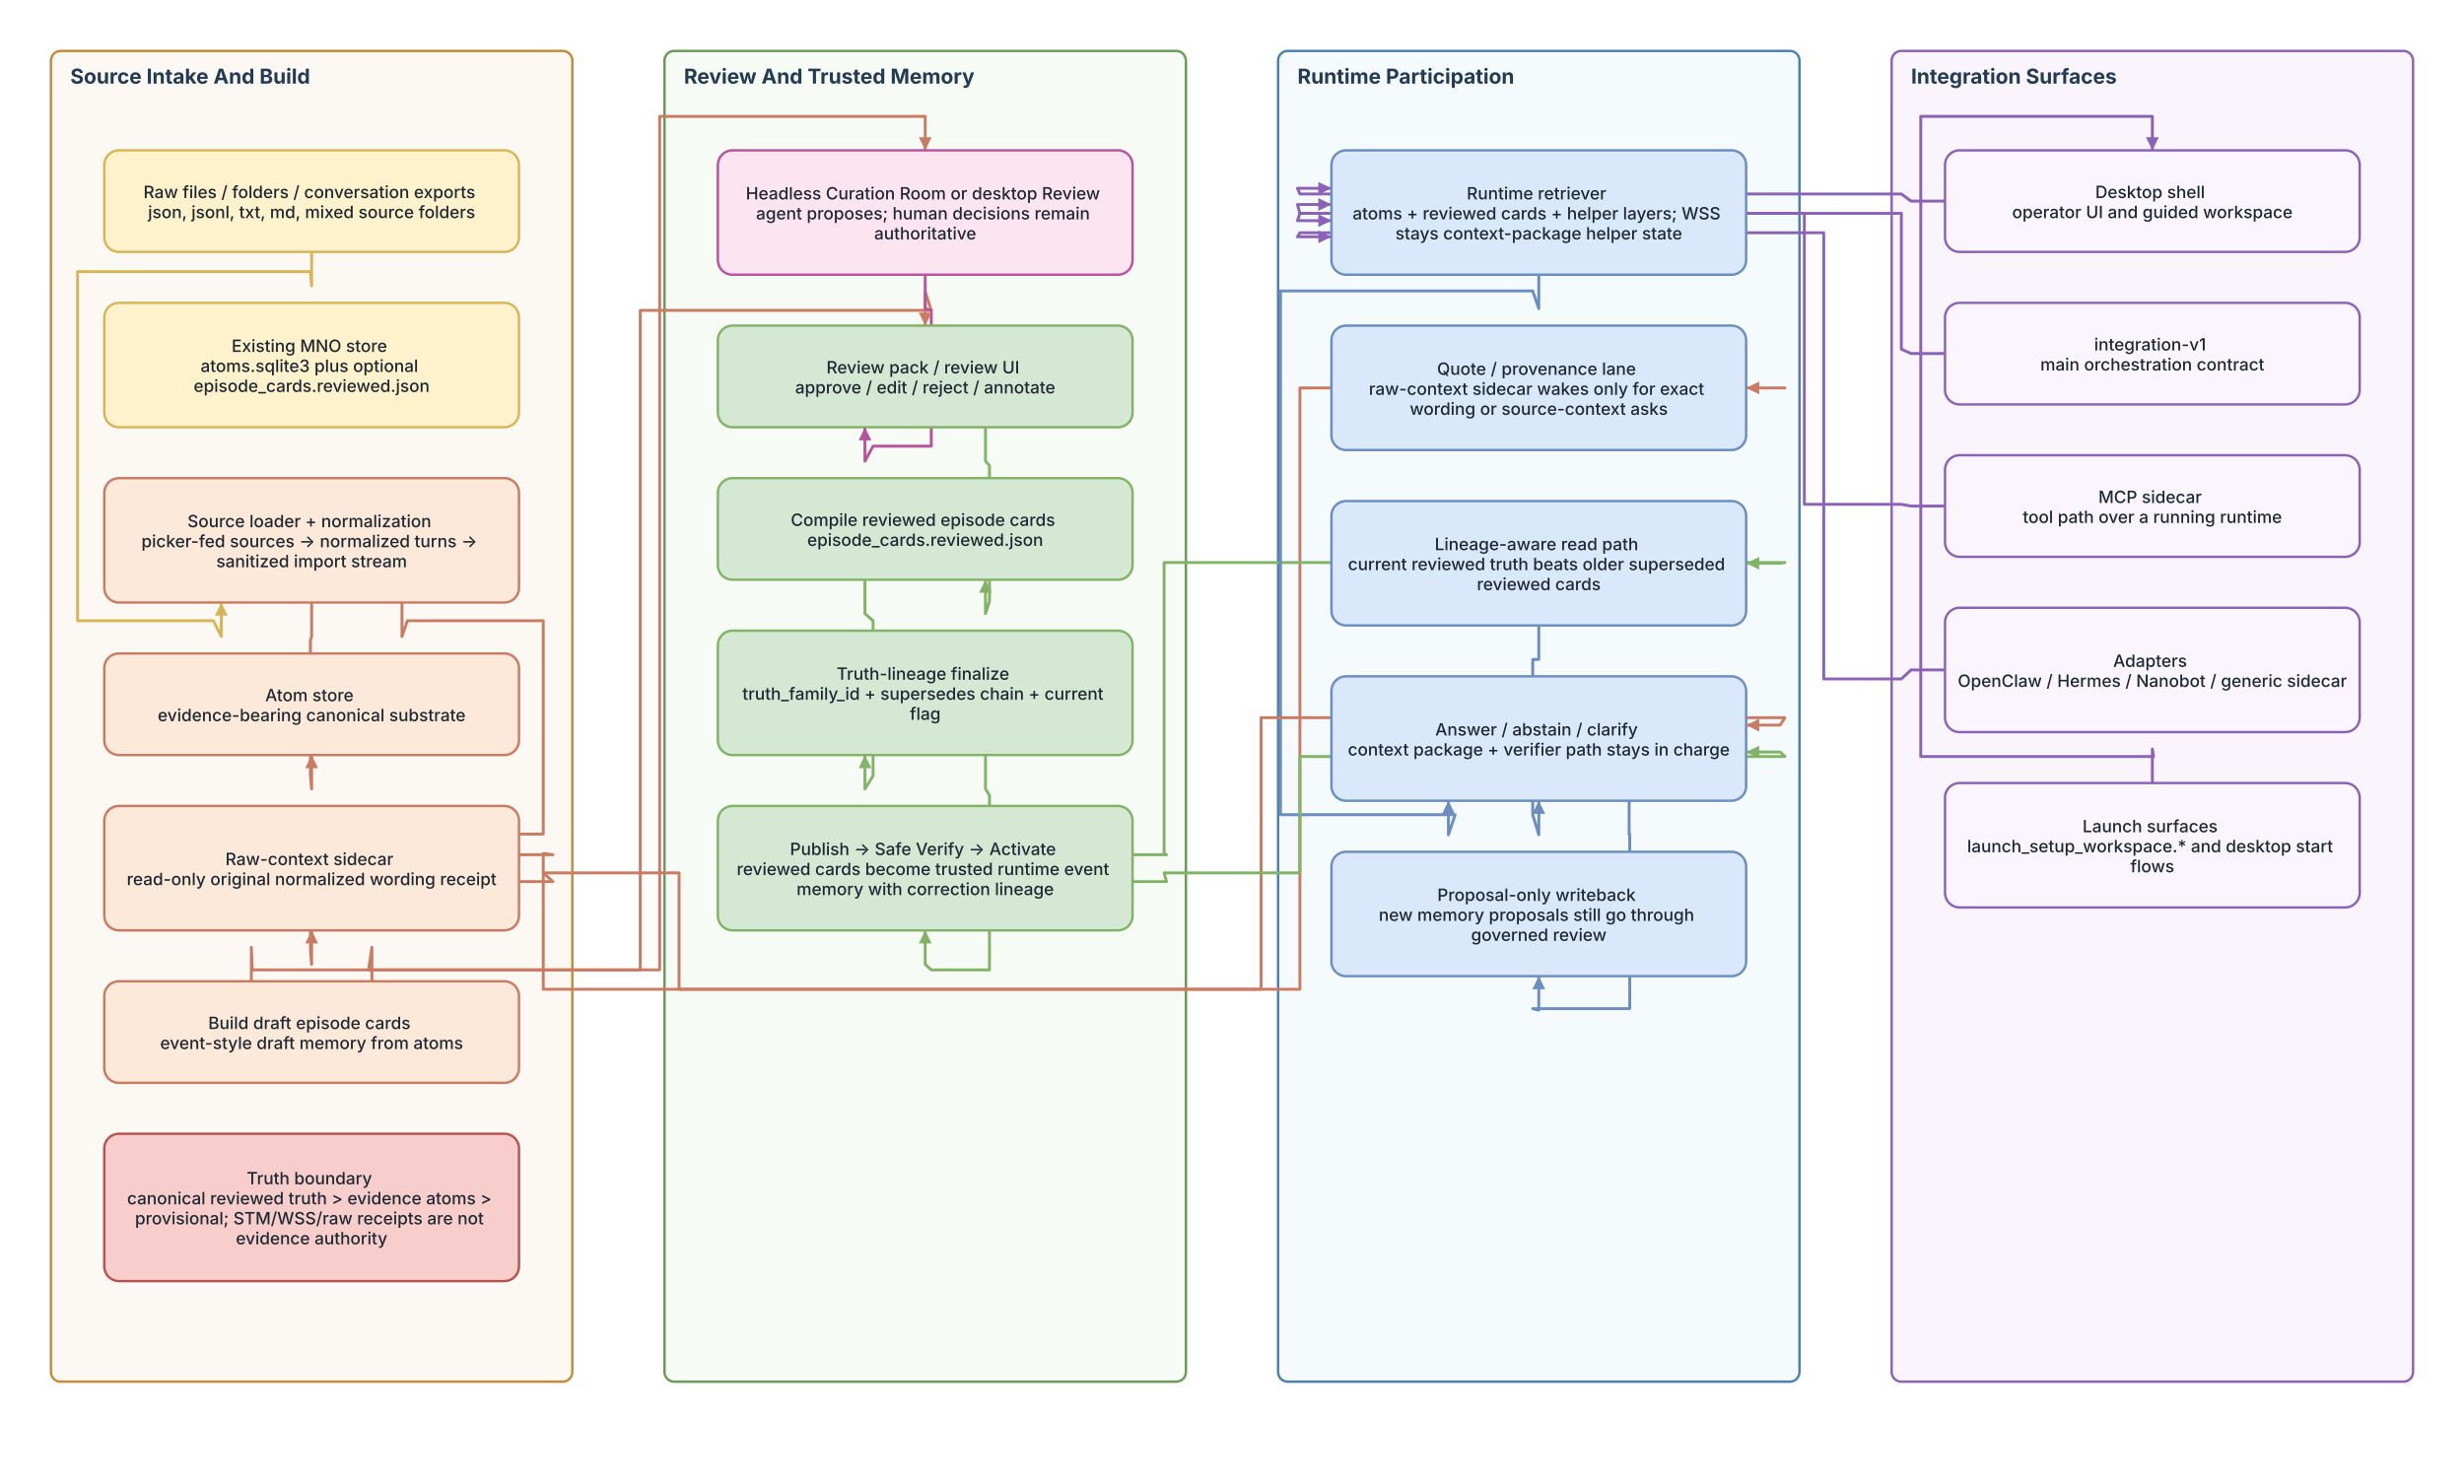
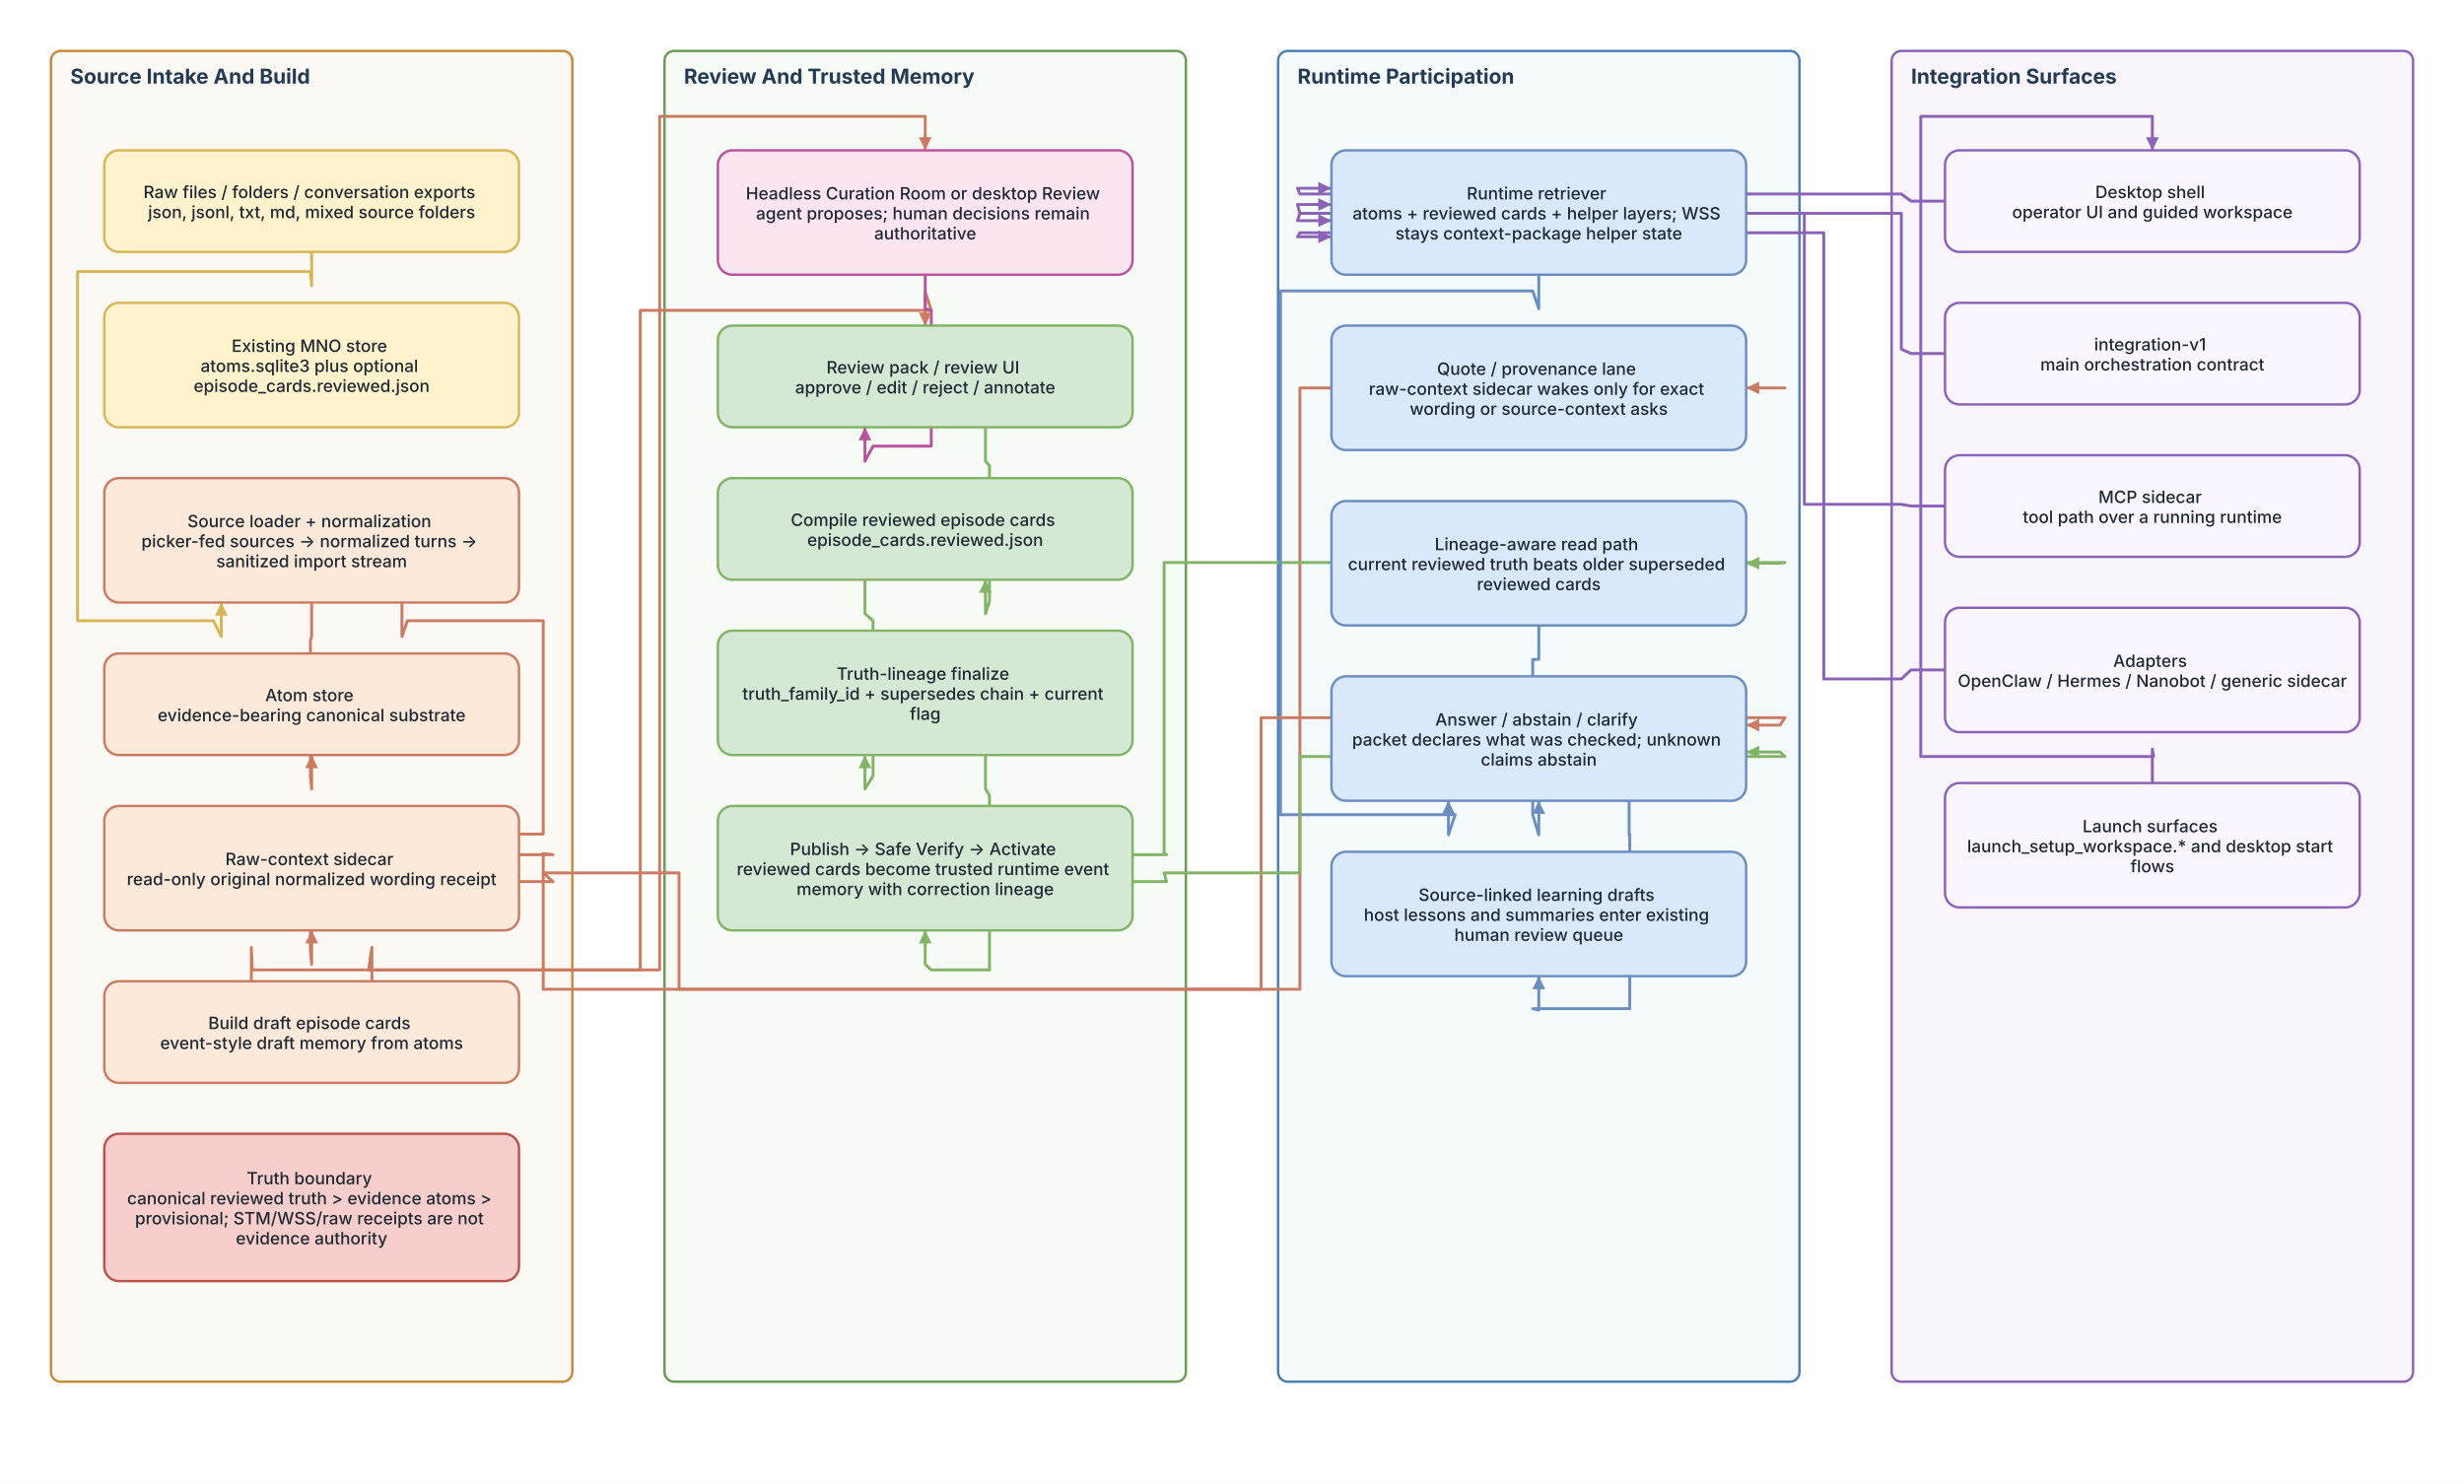
<svg xmlns="http://www.w3.org/2000/svg" width="2032" height="1224" viewBox="0 0 2032 1224" role="img" aria-label="Engineering Pipeline">
  <rect width="100%" height="100%" fill="#ffffff" />
  <rect x="42.0" y="42.0" width="430.0" height="1097.7" rx="8" fill="#f8f1e7" fill-opacity="0.48" stroke="#c58b3a" stroke-width="2" />
  <text x="58.0" y="69.0" font-family="Segoe UI, Inter, Arial, sans-serif" font-size="17" font-weight="700" fill="#243b53">Source Intake And Build</text>
  <rect x="548.0" y="42.0" width="430.0" height="1097.7" rx="8" fill="#eef6ea" fill-opacity="0.48" stroke="#6a9b58" stroke-width="2" />
  <text x="564.0" y="69.0" font-family="Segoe UI, Inter, Arial, sans-serif" font-size="17" font-weight="700" fill="#243b53">Review And Trusted Memory</text>
  <rect x="1054.0" y="42.0" width="430.0" height="1097.7" rx="8" fill="#eaf3fb" fill-opacity="0.48" stroke="#4d7fb3" stroke-width="2" />
  <text x="1070.0" y="69.0" font-family="Segoe UI, Inter, Arial, sans-serif" font-size="17" font-weight="700" fill="#243b53">Runtime Participation</text>
  <rect x="1560.0" y="42.0" width="430.0" height="1097.7" rx="8" fill="#f4eafa" fill-opacity="0.48" stroke="#8b63b6" stroke-width="2" />
  <text x="1576.0" y="69.0" font-family="Segoe UI, Inter, Arial, sans-serif" font-size="17" font-weight="700" fill="#243b53">Integration Surfaces</text>
  <polyline points="713.3,478.2 713.3,506.2 720.0,512.0 720.0,640.0 713.3,650.8 713.3,622.8" fill="none" stroke="#82b366" stroke-width="2.4" stroke-linejoin="round" stroke-linecap="round" />
  <polyline points="812.7,622.8 812.7,650.8 816.0,656.0 816.0,800.0 768.0,800.0 763.0,795.4 763.0,767.4" fill="none" stroke="#82b366" stroke-width="2.4" stroke-linejoin="round" stroke-linecap="round" />
  <polyline points="428.0,705.0 456.0,705.0 448.0,704.0 448.0,816.0 1072.0,816.0 1072.0,320.0 1472.0,320.0 1468.0,320.0 1440.0,320.0" fill="none" stroke="#c97b63" stroke-width="2.4" stroke-linejoin="round" stroke-linecap="round" />
  <polyline points="934.0,705.0 962.0,705.0 960.0,704.0 960.0,464.0 1472.0,464.0 1468.0,464.6 1440.0,464.6" fill="none" stroke="#82b366" stroke-width="2.4" stroke-linejoin="round" stroke-linecap="round" />
  <polyline points="1269.0,226.6 1269.0,254.6 1264.0,240.0 1056.0,240.0 1056.0,672.0 1200.0,672.0 1194.5,688.6 1194.5,660.6" fill="none" stroke="#6c8ebf" stroke-width="2.4" stroke-linejoin="round" stroke-linecap="round" />
  <polyline points="1269.0,515.9 1269.0,543.9 1264.0,544.0 1264.0,672.0 1269.0,688.6 1269.0,660.6" fill="none" stroke="#6c8ebf" stroke-width="2.4" stroke-linejoin="round" stroke-linecap="round" />
  <polyline points="1343.5,660.6 1343.5,688.6 1344.0,688.0 1344.0,832.0 1264.0,832.0 1269.0,833.2 1269.0,805.2" fill="none" stroke="#6c8ebf" stroke-width="2.4" stroke-linejoin="round" stroke-linecap="round" />
  <polyline points="1604.0,165.9 1576.0,165.9 1568.0,160.0 1072.0,160.0 1070.0,155.3 1098.0,155.3" fill="none" stroke="#8b63b6" stroke-width="2.4" stroke-linejoin="round" stroke-linecap="round" />
  <polyline points="1604.0,291.6 1576.0,291.6 1568.0,288.0 1568.0,176.0 1072.0,176.0 1070.0,168.7 1098.0,168.7" fill="none" stroke="#8b63b6" stroke-width="2.4" stroke-linejoin="round" stroke-linecap="round" />
  <polyline points="257.0,207.8 257.0,235.8 256.0,224.0 64.0,224.0 64.0,512.0 176.0,512.0 182.5,525.0 182.5,497.0" fill="none" stroke="#d6b656" stroke-width="2.4" stroke-linejoin="round" stroke-linecap="round" />
  <polyline points="1604.0,417.4 1576.0,417.4 1568.0,416.0 1488.0,416.0 1488.0,176.0 1072.0,176.0 1070.0,182.0 1098.0,182.0" fill="none" stroke="#8b63b6" stroke-width="2.4" stroke-linejoin="round" stroke-linecap="round" />
  <polyline points="1604.0,552.6 1576.0,552.6 1568.0,560.0 1504.0,560.0 1504.0,192.0 1072.0,192.0 1070.0,195.3 1098.0,195.3" fill="none" stroke="#8b63b6" stroke-width="2.4" stroke-linejoin="round" stroke-linecap="round" />
  <polyline points="1775.0,645.9 1775.0,617.9 1776.0,624.0 1584.0,624.0 1584.0,96.0 1775.0,96.0 1775.0,124.0" fill="none" stroke="#8b63b6" stroke-width="2.4" stroke-linejoin="round" stroke-linecap="round" />
  <polyline points="428.0,727.2 456.0,727.2 448.0,720.0 560.0,720.0 560.0,816.0 1040.0,816.0 1040.0,592.0 1472.0,592.0 1468.0,598.1 1440.0,598.1" fill="none" stroke="#c97b63" stroke-width="2.4" stroke-linejoin="round" stroke-linecap="round" />
  <polyline points="934.0,727.2 962.0,727.2 960.0,720.0 1072.0,720.0 1072.0,624.0 1472.0,624.0 1468.0,620.3 1440.0,620.3" fill="none" stroke="#82b366" stroke-width="2.4" stroke-linejoin="round" stroke-linecap="round" />
  <polyline points="257.0,497.0 257.0,525.0 256.0,528.0 256.0,640.0 257.0,650.8 257.0,622.8" fill="none" stroke="#c97b63" stroke-width="2.4" stroke-linejoin="round" stroke-linecap="round" />
  <polyline points="331.5,497.0 331.5,525.0 336.0,512.0 448.0,512.0 448.0,688.0 256.0,688.0 256.0,784.0 257.0,795.4 257.0,767.4" fill="none" stroke="#c97b63" stroke-width="2.4" stroke-linejoin="round" stroke-linecap="round" />
  <polyline points="207.3,809.4 207.3,781.4 208.0,800.0 544.0,800.0 544.0,96.0 763.0,96.0 763.0,124.0" fill="none" stroke="#c97b63" stroke-width="2.4" stroke-linejoin="round" stroke-linecap="round" />
  <polyline points="306.7,809.4 306.7,781.4 304.0,800.0 528.0,800.0 528.0,256.0 768.0,256.0 763.0,240.6 763.0,268.6" fill="none" stroke="#c97b63" stroke-width="2.4" stroke-linejoin="round" stroke-linecap="round" />
  <polyline points="763.0,226.6 763.0,254.6 768.0,256.0 768.0,368.0 720.0,368.0 713.3,380.4 713.3,352.4" fill="none" stroke="#b8549e" stroke-width="2.4" stroke-linejoin="round" stroke-linecap="round" />
  <polyline points="812.7,352.4 812.7,380.4 816.0,384.0 816.0,496.0 812.7,506.2 812.7,478.2" fill="none" stroke="#82b366" stroke-width="2.4" stroke-linejoin="round" stroke-linecap="round" />
  <rect x="86.0" y="124.0" width="342.0" height="83.8" rx="12" fill="#fff2cc" stroke="#d6b656" stroke-width="2" />
  <text text-anchor="middle" font-family="Segoe UI, Inter, Arial, sans-serif" font-size="14" font-weight="500" fill="#1f2933" x="257.0" y="163.4">
    <tspan x="257.0" dy="0.0">Raw files / folders / conversation exports</tspan>
    <tspan x="257.0" dy="16.5">json, jsonl, txt, md, mixed source folders</tspan>
  </text>
  <rect x="86.0" y="249.8" width="342.0" height="102.6" rx="12" fill="#fff2cc" stroke="#d6b656" stroke-width="2" />
  <text text-anchor="middle" font-family="Segoe UI, Inter, Arial, sans-serif" font-size="14" font-weight="500" fill="#1f2933" x="257.0" y="290.3">
    <tspan x="257.0" dy="0.0">Existing MNO store</tspan>
    <tspan x="257.0" dy="16.5">atoms.sqlite3 plus optional</tspan>
    <tspan x="257.0" dy="16.5">episode_cards.reviewed.json</tspan>
  </text>
  <rect x="86.0" y="394.4" width="342.0" height="102.6" rx="12" fill="#fde9d9" stroke="#c97b63" stroke-width="2" />
  <text text-anchor="middle" font-family="Segoe UI, Inter, Arial, sans-serif" font-size="14" font-weight="500" fill="#1f2933" x="257.0" y="434.9">
    <tspan x="257.0" dy="0.0">Source loader + normalization</tspan>
    <tspan x="257.0" dy="16.5">picker-fed sources -&gt; normalized turns -&gt;</tspan>
    <tspan x="257.0" dy="16.5">sanitized import stream</tspan>
  </text>
  <rect x="86.0" y="539.0" width="342.0" height="83.8" rx="12" fill="#fde9d9" stroke="#c97b63" stroke-width="2" />
  <text text-anchor="middle" font-family="Segoe UI, Inter, Arial, sans-serif" font-size="14" font-weight="500" fill="#1f2933" x="257.0" y="578.4">
    <tspan x="257.0" dy="0.0">Atom store</tspan>
    <tspan x="257.0" dy="16.5">evidence-bearing canonical substrate</tspan>
  </text>
  <rect x="86.0" y="664.8" width="342.0" height="102.6" rx="12" fill="#fde9d9" stroke="#c97b63" stroke-width="2" />
  <text text-anchor="middle" font-family="Segoe UI, Inter, Arial, sans-serif" font-size="14" font-weight="500" fill="#1f2933" x="257.0" y="713.6">
    <tspan x="257.0" dy="0.0">Raw-context sidecar</tspan>
    <tspan x="257.0" dy="16.5">read-only original normalized wording receipt</tspan>
  </text>
  <rect x="86.0" y="809.4" width="342.0" height="83.8" rx="12" fill="#fde9d9" stroke="#c97b63" stroke-width="2" />
  <text text-anchor="middle" font-family="Segoe UI, Inter, Arial, sans-serif" font-size="14" font-weight="500" fill="#1f2933" x="257.0" y="848.8">
    <tspan x="257.0" dy="0.0">Build draft episode cards</tspan>
    <tspan x="257.0" dy="16.5">event-style draft memory from atoms</tspan>
  </text>
  <rect x="86.0" y="935.2" width="342.0" height="121.5" rx="12" fill="#f8cecc" stroke="#b85450" stroke-width="2" />
  <text text-anchor="middle" font-family="Segoe UI, Inter, Arial, sans-serif" font-size="14" font-weight="500" fill="#1f2933" x="257.0" y="976.9">
    <tspan x="257.0" dy="0.0">Truth boundary</tspan>
    <tspan x="257.0" dy="16.5">canonical reviewed truth &gt; evidence atoms &gt;</tspan>
    <tspan x="257.0" dy="16.5">provisional; STM/WSS/raw receipts are not</tspan>
    <tspan x="257.0" dy="16.5">evidence authority</tspan>
  </text>
  <rect x="592.0" y="124.0" width="342.0" height="102.6" rx="12" fill="#fce5f1" stroke="#b8549e" stroke-width="2" />
  <text text-anchor="middle" font-family="Segoe UI, Inter, Arial, sans-serif" font-size="14" font-weight="500" fill="#1f2933" x="763.0" y="164.5">
    <tspan x="763.0" dy="0.0">Headless Curation Room or desktop Review</tspan>
    <tspan x="763.0" dy="16.5">agent proposes; human decisions remain</tspan>
    <tspan x="763.0" dy="16.5">authoritative</tspan>
  </text>
  <rect x="592.0" y="268.6" width="342.0" height="83.8" rx="12" fill="#d5e8d4" stroke="#82b366" stroke-width="2" />
  <text text-anchor="middle" font-family="Segoe UI, Inter, Arial, sans-serif" font-size="14" font-weight="500" fill="#1f2933" x="763.0" y="308.0">
    <tspan x="763.0" dy="0.0">Review pack / review UI</tspan>
    <tspan x="763.0" dy="16.5">approve / edit / reject / annotate</tspan>
  </text>
  <rect x="592.0" y="394.4" width="342.0" height="83.8" rx="12" fill="#d5e8d4" stroke="#82b366" stroke-width="2" />
  <text text-anchor="middle" font-family="Segoe UI, Inter, Arial, sans-serif" font-size="14" font-weight="500" fill="#1f2933" x="763.0" y="433.8">
    <tspan x="763.0" dy="0.0">Compile reviewed episode cards</tspan>
    <tspan x="763.0" dy="16.5">episode_cards.reviewed.json</tspan>
  </text>
  <rect x="592.0" y="520.2" width="342.0" height="102.6" rx="12" fill="#d5e8d4" stroke="#82b366" stroke-width="2" />
  <text text-anchor="middle" font-family="Segoe UI, Inter, Arial, sans-serif" font-size="14" font-weight="500" fill="#1f2933" x="763.0" y="560.7">
    <tspan x="763.0" dy="0.0">Truth-lineage finalize</tspan>
    <tspan x="763.0" dy="16.5">truth_family_id + supersedes chain + current</tspan>
    <tspan x="763.0" dy="16.5">flag</tspan>
  </text>
  <rect x="592.0" y="664.8" width="342.0" height="102.6" rx="12" fill="#d5e8d4" stroke="#82b366" stroke-width="2" />
  <text text-anchor="middle" font-family="Segoe UI, Inter, Arial, sans-serif" font-size="14" font-weight="500" fill="#1f2933" x="763.0" y="705.3">
    <tspan x="763.0" dy="0.0">Publish → Safe Verify → Activate</tspan>
    <tspan x="763.0" dy="16.5">reviewed cards become trusted runtime event</tspan>
    <tspan x="763.0" dy="16.5">memory with correction lineage</tspan>
  </text>
  <rect x="1098.0" y="124.0" width="342.0" height="102.6" rx="12" fill="#dae8fc" stroke="#6c8ebf" stroke-width="2" />
  <text text-anchor="middle" font-family="Segoe UI, Inter, Arial, sans-serif" font-size="14" font-weight="500" fill="#1f2933" x="1269.0" y="164.5">
    <tspan x="1269.0" dy="0.0">Runtime retriever</tspan>
    <tspan x="1269.0" dy="16.5">atoms + reviewed cards + helper layers; WSS</tspan>
    <tspan x="1269.0" dy="16.5">stays context-package helper state</tspan>
  </text>
  <rect x="1098.0" y="268.6" width="342.0" height="102.6" rx="12" fill="#dae8fc" stroke="#6c8ebf" stroke-width="2" />
  <text text-anchor="middle" font-family="Segoe UI, Inter, Arial, sans-serif" font-size="14" font-weight="500" fill="#1f2933" x="1269.0" y="309.2">
    <tspan x="1269.0" dy="0.0">Quote / provenance lane</tspan>
    <tspan x="1269.0" dy="16.5">raw-context sidecar wakes only for exact</tspan>
    <tspan x="1269.0" dy="16.5">wording or source-context asks</tspan>
  </text>
  <rect x="1098.0" y="413.3" width="342.0" height="102.6" rx="12" fill="#dae8fc" stroke="#6c8ebf" stroke-width="2" />
  <text text-anchor="middle" font-family="Segoe UI, Inter, Arial, sans-serif" font-size="14" font-weight="500" fill="#1f2933" x="1269.0" y="453.8">
    <tspan x="1269.0" dy="0.0">Lineage-aware read path</tspan>
    <tspan x="1269.0" dy="16.5">current reviewed truth beats older superseded</tspan>
    <tspan x="1269.0" dy="16.5">reviewed cards</tspan>
  </text>
  <rect x="1098.0" y="557.9" width="342.0" height="102.6" rx="12" fill="#dae8fc" stroke="#6c8ebf" stroke-width="2" />
-   <text text-anchor="middle" font-family="Segoe UI, Inter, Arial, sans-serif" font-size="14" font-weight="500" fill="#1f2933" x="1269.0" y="606.7">
+   <text text-anchor="middle" font-family="Segoe UI, Inter, Arial, sans-serif" font-size="14" font-weight="500" fill="#1f2933" x="1269.0" y="598.5">
    <tspan x="1269.0" dy="0.0">Answer / abstain / clarify</tspan>
-     <tspan x="1269.0" dy="16.5">context package + verifier path stays in charge</tspan>
+     <tspan x="1269.0" dy="16.5">packet declares what was checked; unknown</tspan>
+     <tspan x="1269.0" dy="16.5">claims abstain</tspan>
  </text>
  <rect x="1098.0" y="702.6" width="342.0" height="102.6" rx="12" fill="#dae8fc" stroke="#6c8ebf" stroke-width="2" />
  <text text-anchor="middle" font-family="Segoe UI, Inter, Arial, sans-serif" font-size="14" font-weight="500" fill="#1f2933" x="1269.0" y="743.1">
-     <tspan x="1269.0" dy="0.0">Proposal-only writeback</tspan>
-     <tspan x="1269.0" dy="16.5">new memory proposals still go through</tspan>
-     <tspan x="1269.0" dy="16.5">governed review</tspan>
+     <tspan x="1269.0" dy="0.0">Source-linked learning drafts</tspan>
+     <tspan x="1269.0" dy="16.5">host lessons and summaries enter existing</tspan>
+     <tspan x="1269.0" dy="16.5">human review queue</tspan>
  </text>
  <rect x="1604.0" y="124.0" width="342.0" height="83.8" rx="12" fill="#faf5ff" stroke="#8b63b6" stroke-width="2" />
  <text text-anchor="middle" font-family="Segoe UI, Inter, Arial, sans-serif" font-size="14" font-weight="500" fill="#1f2933" x="1775.0" y="163.4">
    <tspan x="1775.0" dy="0.0">Desktop shell</tspan>
    <tspan x="1775.0" dy="16.5">operator UI and guided workspace</tspan>
  </text>
  <rect x="1604.0" y="249.8" width="342.0" height="83.8" rx="12" fill="#faf5ff" stroke="#8b63b6" stroke-width="2" />
  <text text-anchor="middle" font-family="Segoe UI, Inter, Arial, sans-serif" font-size="14" font-weight="500" fill="#1f2933" x="1775.0" y="289.1">
    <tspan x="1775.0" dy="0.0">integration-v1</tspan>
    <tspan x="1775.0" dy="16.5">main orchestration contract</tspan>
  </text>
  <rect x="1604.0" y="375.5" width="342.0" height="83.8" rx="12" fill="#faf5ff" stroke="#8b63b6" stroke-width="2" />
  <text text-anchor="middle" font-family="Segoe UI, Inter, Arial, sans-serif" font-size="14" font-weight="500" fill="#1f2933" x="1775.0" y="414.9">
    <tspan x="1775.0" dy="0.0">MCP sidecar</tspan>
    <tspan x="1775.0" dy="16.5">tool path over a running runtime</tspan>
  </text>
  <rect x="1604.0" y="501.3" width="342.0" height="102.6" rx="12" fill="#faf5ff" stroke="#8b63b6" stroke-width="2" />
  <text text-anchor="middle" font-family="Segoe UI, Inter, Arial, sans-serif" font-size="14" font-weight="500" fill="#1f2933" x="1775.0" y="550.1">
    <tspan x="1775.0" dy="0.0">Adapters</tspan>
    <tspan x="1775.0" dy="16.5">OpenClaw / Hermes / Nanobot / generic sidecar</tspan>
  </text>
  <rect x="1604.0" y="645.9" width="342.0" height="102.6" rx="12" fill="#faf5ff" stroke="#8b63b6" stroke-width="2" />
  <text text-anchor="middle" font-family="Segoe UI, Inter, Arial, sans-serif" font-size="14" font-weight="500" fill="#1f2933" x="1775.0" y="686.5">
    <tspan x="1775.0" dy="0.0">Launch surfaces</tspan>
    <tspan x="1775.0" dy="16.5">launch_setup_workspace.* and desktop start</tspan>
    <tspan x="1775.0" dy="16.5">flows</tspan>
  </text>
  <polygon points="713.3,622.8 718.6,633.6 708.1,633.6" fill="#82b366" />
  <polygon points="763.0,767.4 768.3,778.2 757.7,778.2" fill="#82b366" />
  <polygon points="1440.0,320.0 1450.8,314.7 1450.8,325.2" fill="#c97b63" />
  <polygon points="1440.0,464.6 1450.8,459.3 1450.8,469.9" fill="#82b366" />
  <polygon points="1194.5,660.6 1199.8,671.3 1189.2,671.3" fill="#6c8ebf" />
  <polygon points="1269.0,660.6 1274.3,671.3 1263.7,671.3" fill="#6c8ebf" />
  <polygon points="1269.0,805.2 1274.3,816.0 1263.7,816.0" fill="#6c8ebf" />
  <polygon points="1098.0,155.3 1087.2,160.6 1087.2,150.1" fill="#8b63b6" />
  <polygon points="1098.0,168.7 1087.2,173.9 1087.2,163.4" fill="#8b63b6" />
  <polygon points="182.5,497.0 187.8,507.8 177.2,507.8" fill="#d6b656" />
  <polygon points="1098.0,182.0 1087.2,187.2 1087.2,176.7" fill="#8b63b6" />
  <polygon points="1098.0,195.3 1087.2,200.6 1087.2,190.1" fill="#8b63b6" />
  <polygon points="1775.0,124.0 1769.7,113.2 1780.3,113.2" fill="#8b63b6" />
  <polygon points="1440.0,598.1 1450.8,592.9 1450.8,603.4" fill="#c97b63" />
  <polygon points="1440.0,620.3 1450.8,615.1 1450.8,625.6" fill="#82b366" />
  <polygon points="257.0,622.8 262.3,633.6 251.7,633.6" fill="#c97b63" />
  <polygon points="257.0,767.4 262.3,778.2 251.7,778.2" fill="#c97b63" />
  <polygon points="763.0,124.0 757.7,113.2 768.3,113.2" fill="#c97b63" />
  <polygon points="763.0,268.6 757.7,257.9 768.3,257.9" fill="#c97b63" />
  <polygon points="713.3,352.4 718.6,363.2 708.1,363.2" fill="#b8549e" />
  <polygon points="812.7,478.2 817.9,488.9 807.4,488.9" fill="#82b366" />
</svg>
